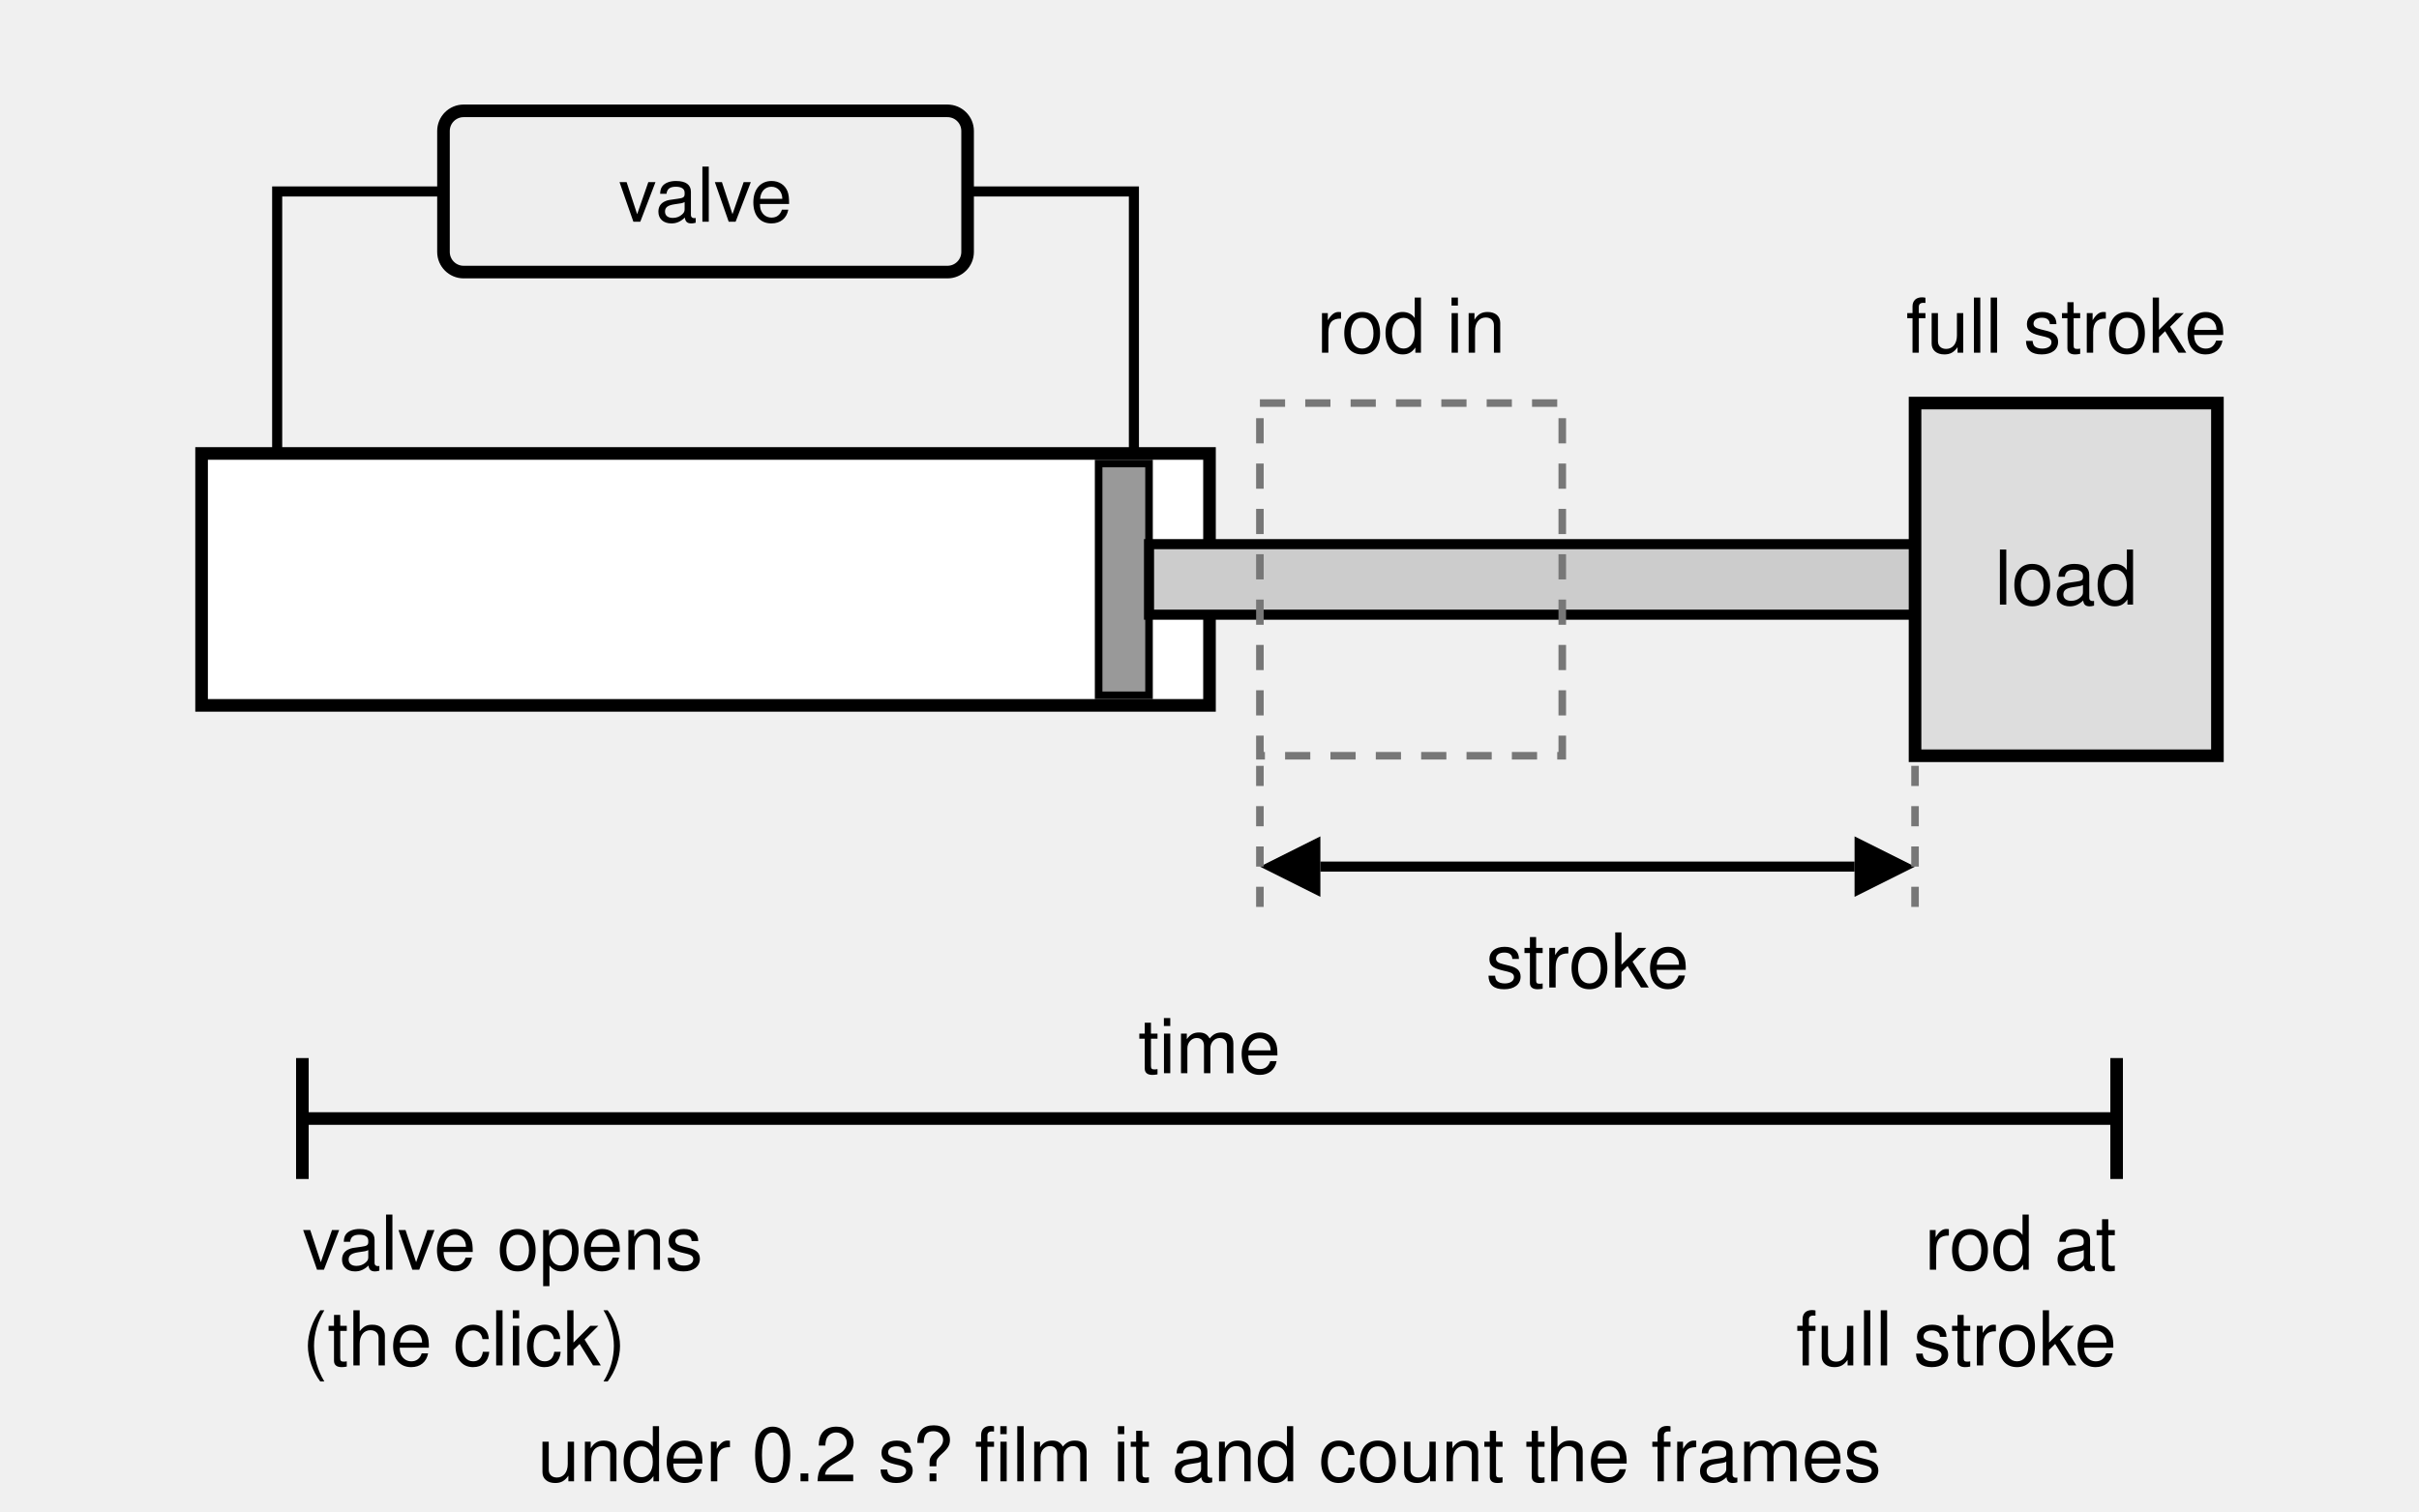
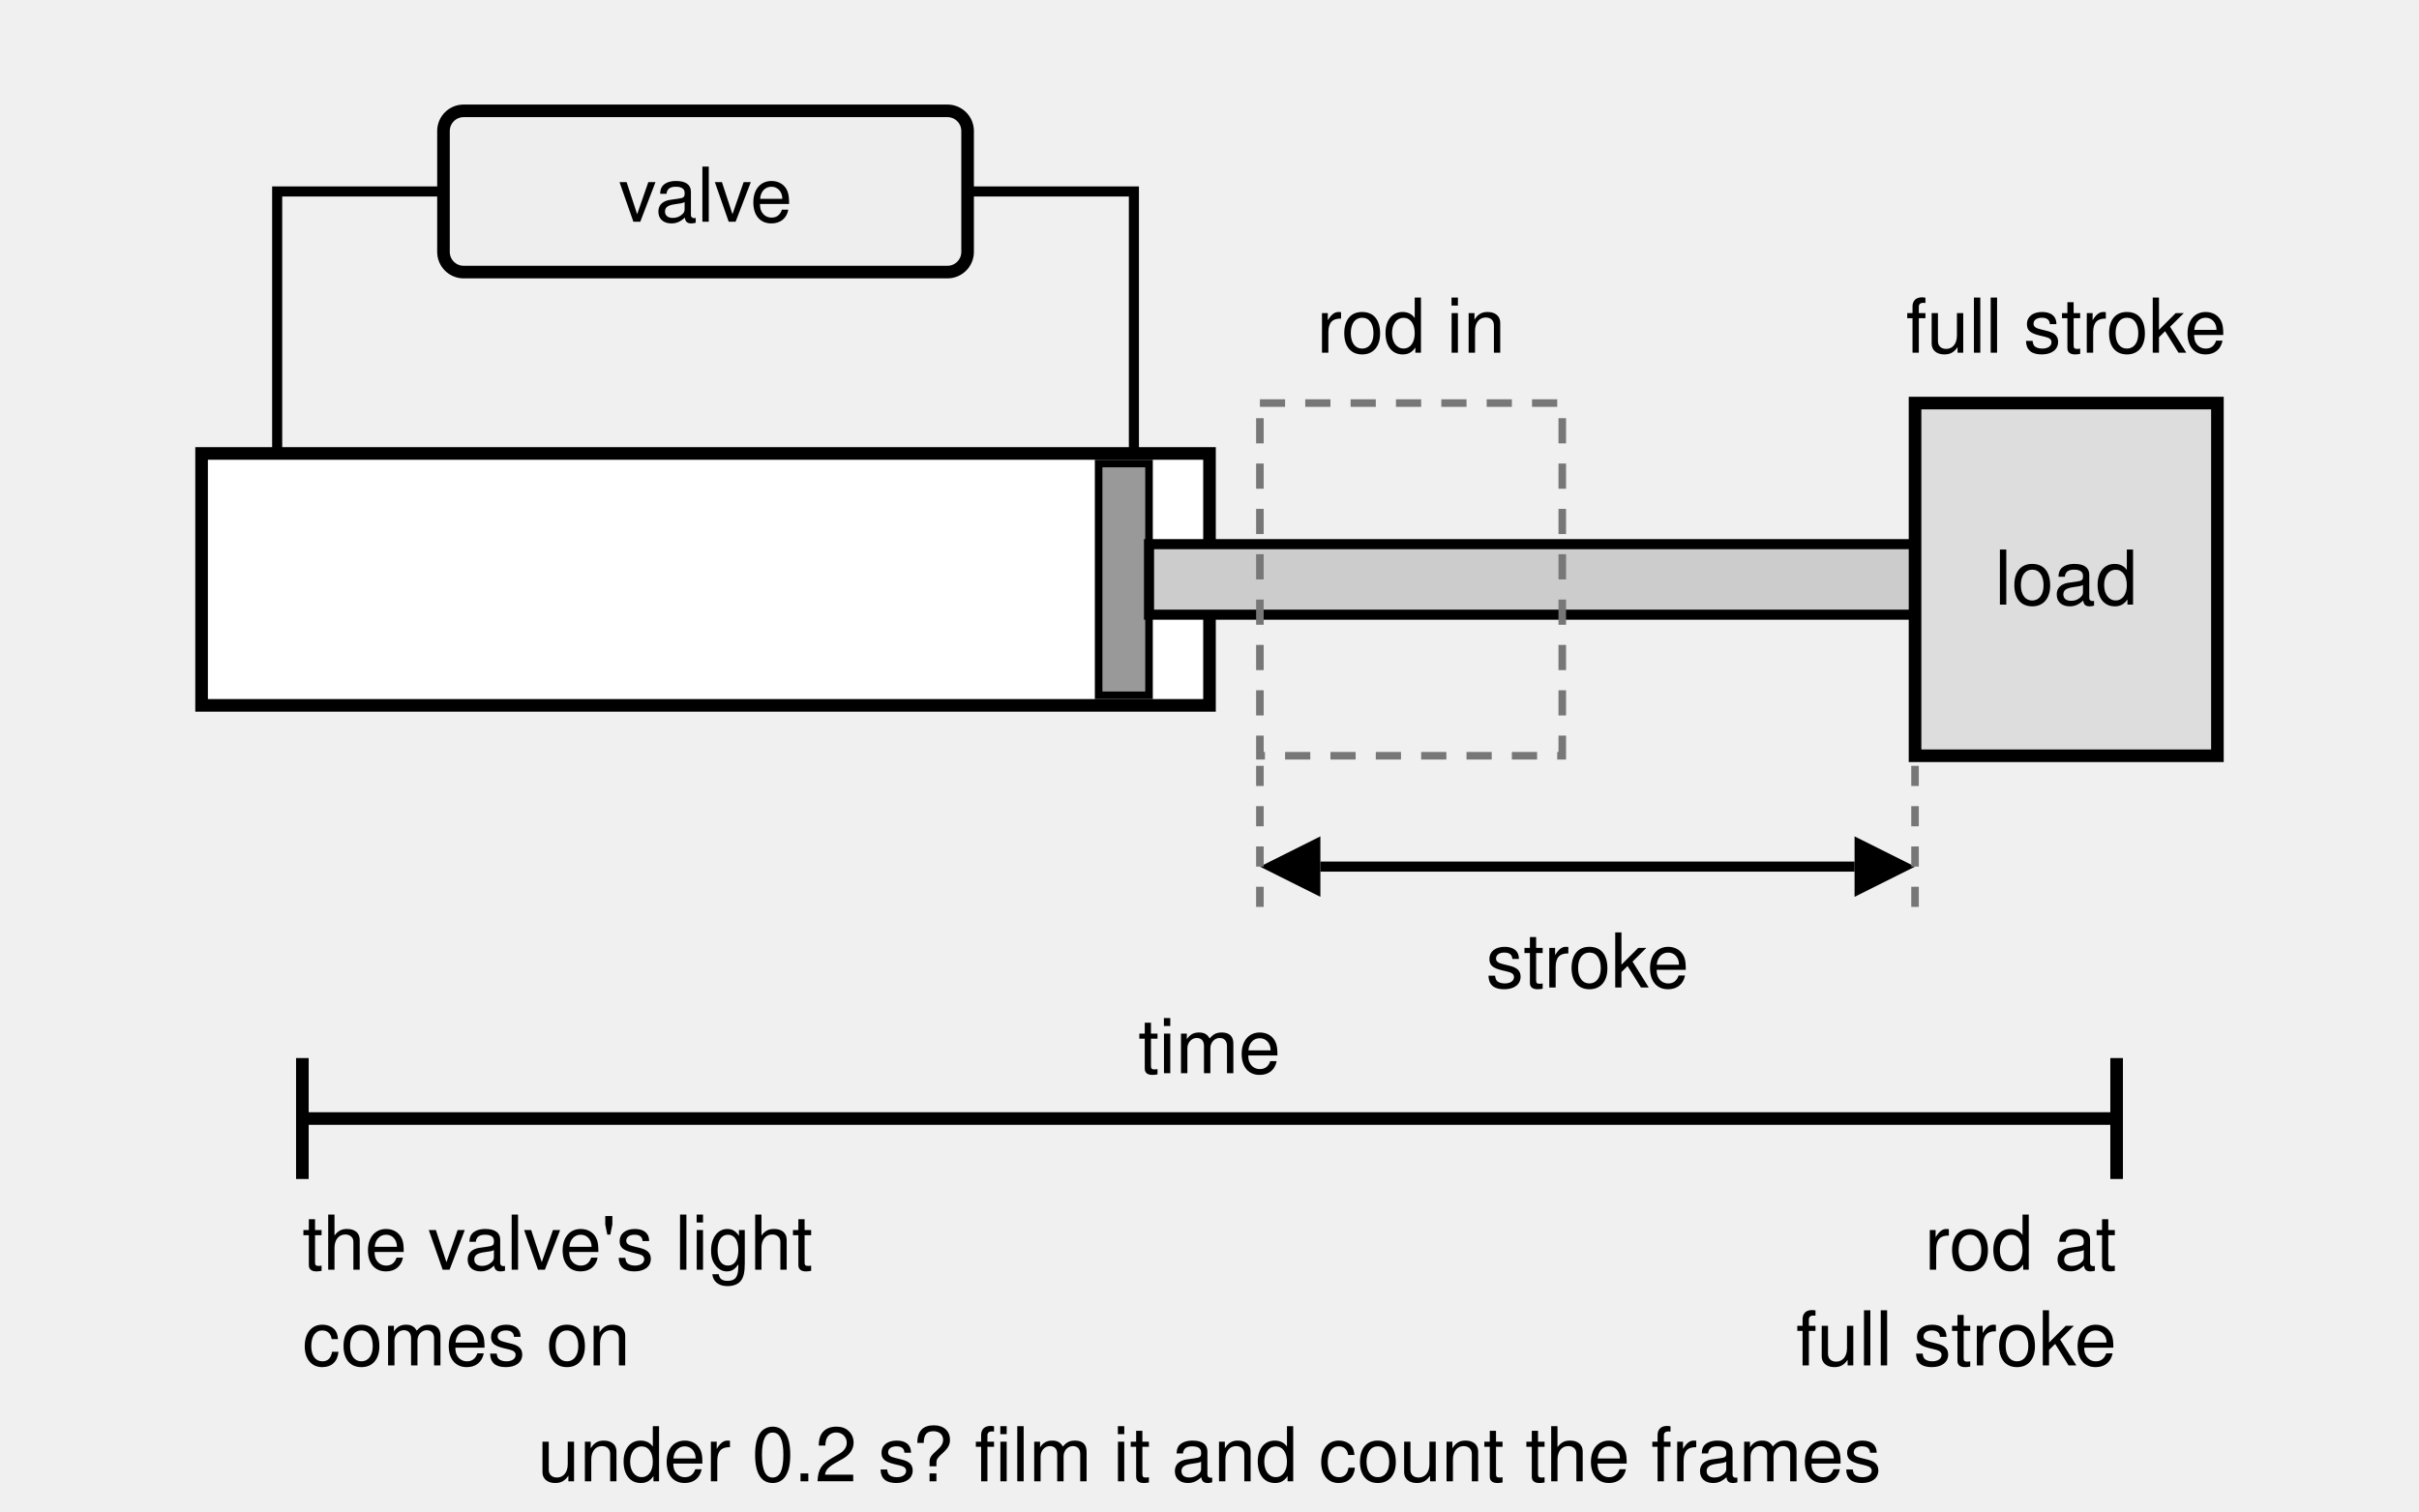
<svg xmlns="http://www.w3.org/2000/svg" viewBox="0 0 480 300" role="img" font-family="Helvetica, Arial, sans-serif" font-size="15" fill="black">
  <rect x="88" y="22" width="104" height="32" rx="4" fill="#eeeeee" stroke="black" stroke-width="2.5" />
  <text x="140" y="44" text-anchor="middle">valve</text>
  <path d="M55,90 V38 H88 M225,90 V38 H192" fill="none" stroke="black" stroke-width="2" />
  <rect x="40" y="90" width="200" height="50" fill="white" stroke="black" stroke-width="2.5" />
  <rect x="218" y="92" width="10" height="46" fill="#999999" stroke="black" stroke-width="1.5" />
  <rect x="228" y="108" width="152" height="14" fill="#cccccc" stroke="black" stroke-width="2" />
  <rect x="250" y="80" width="60" height="70" fill="none" stroke="#777777" stroke-width="1.5" stroke-dasharray="5 4" />
  <rect x="380" y="80" width="60" height="70" fill="#dddddd" stroke="black" stroke-width="2.5" />
  <text x="410" y="120" text-anchor="middle">load</text>
  <text x="280" y="70" text-anchor="middle">rod in</text>
  <text x="410" y="70" text-anchor="middle">full stroke</text>
  <line x1="262" y1="172" x2="368" y2="172" stroke="black" stroke-width="2" />
  <polygon points="250,172 262,166 262,178" fill="black" />
  <polygon points="380,172 368,166 368,178" fill="black" />
  <line x1="250" y1="152" x2="250" y2="180" stroke="#777777" stroke-width="1.5" stroke-dasharray="4 4" />
  <line x1="380" y1="152" x2="380" y2="180" stroke="#777777" stroke-width="1.5" stroke-dasharray="4 4" />
  <text x="315" y="196" text-anchor="middle">stroke</text>
  <line x1="60" y1="222" x2="420" y2="222" stroke="black" stroke-width="2.5" />
  <path d="M60,210 v24 M420,210 v24" stroke="black" stroke-width="2.5" />
  <text x="240" y="213" text-anchor="middle">time</text>
-   <text x="60" y="252">valve opens</text>
-   <text x="60" y="271">(the click)</text>
+   <text x="60" y="252">the valve's light</text>
+   <text x="60" y="271">comes on</text>
  <text x="420" y="252" text-anchor="end">rod at</text>
  <text x="420" y="271" text-anchor="end">full stroke</text>
  <text x="240" y="294" text-anchor="middle">under 0.2 s? film it and count the frames</text>
</svg>
